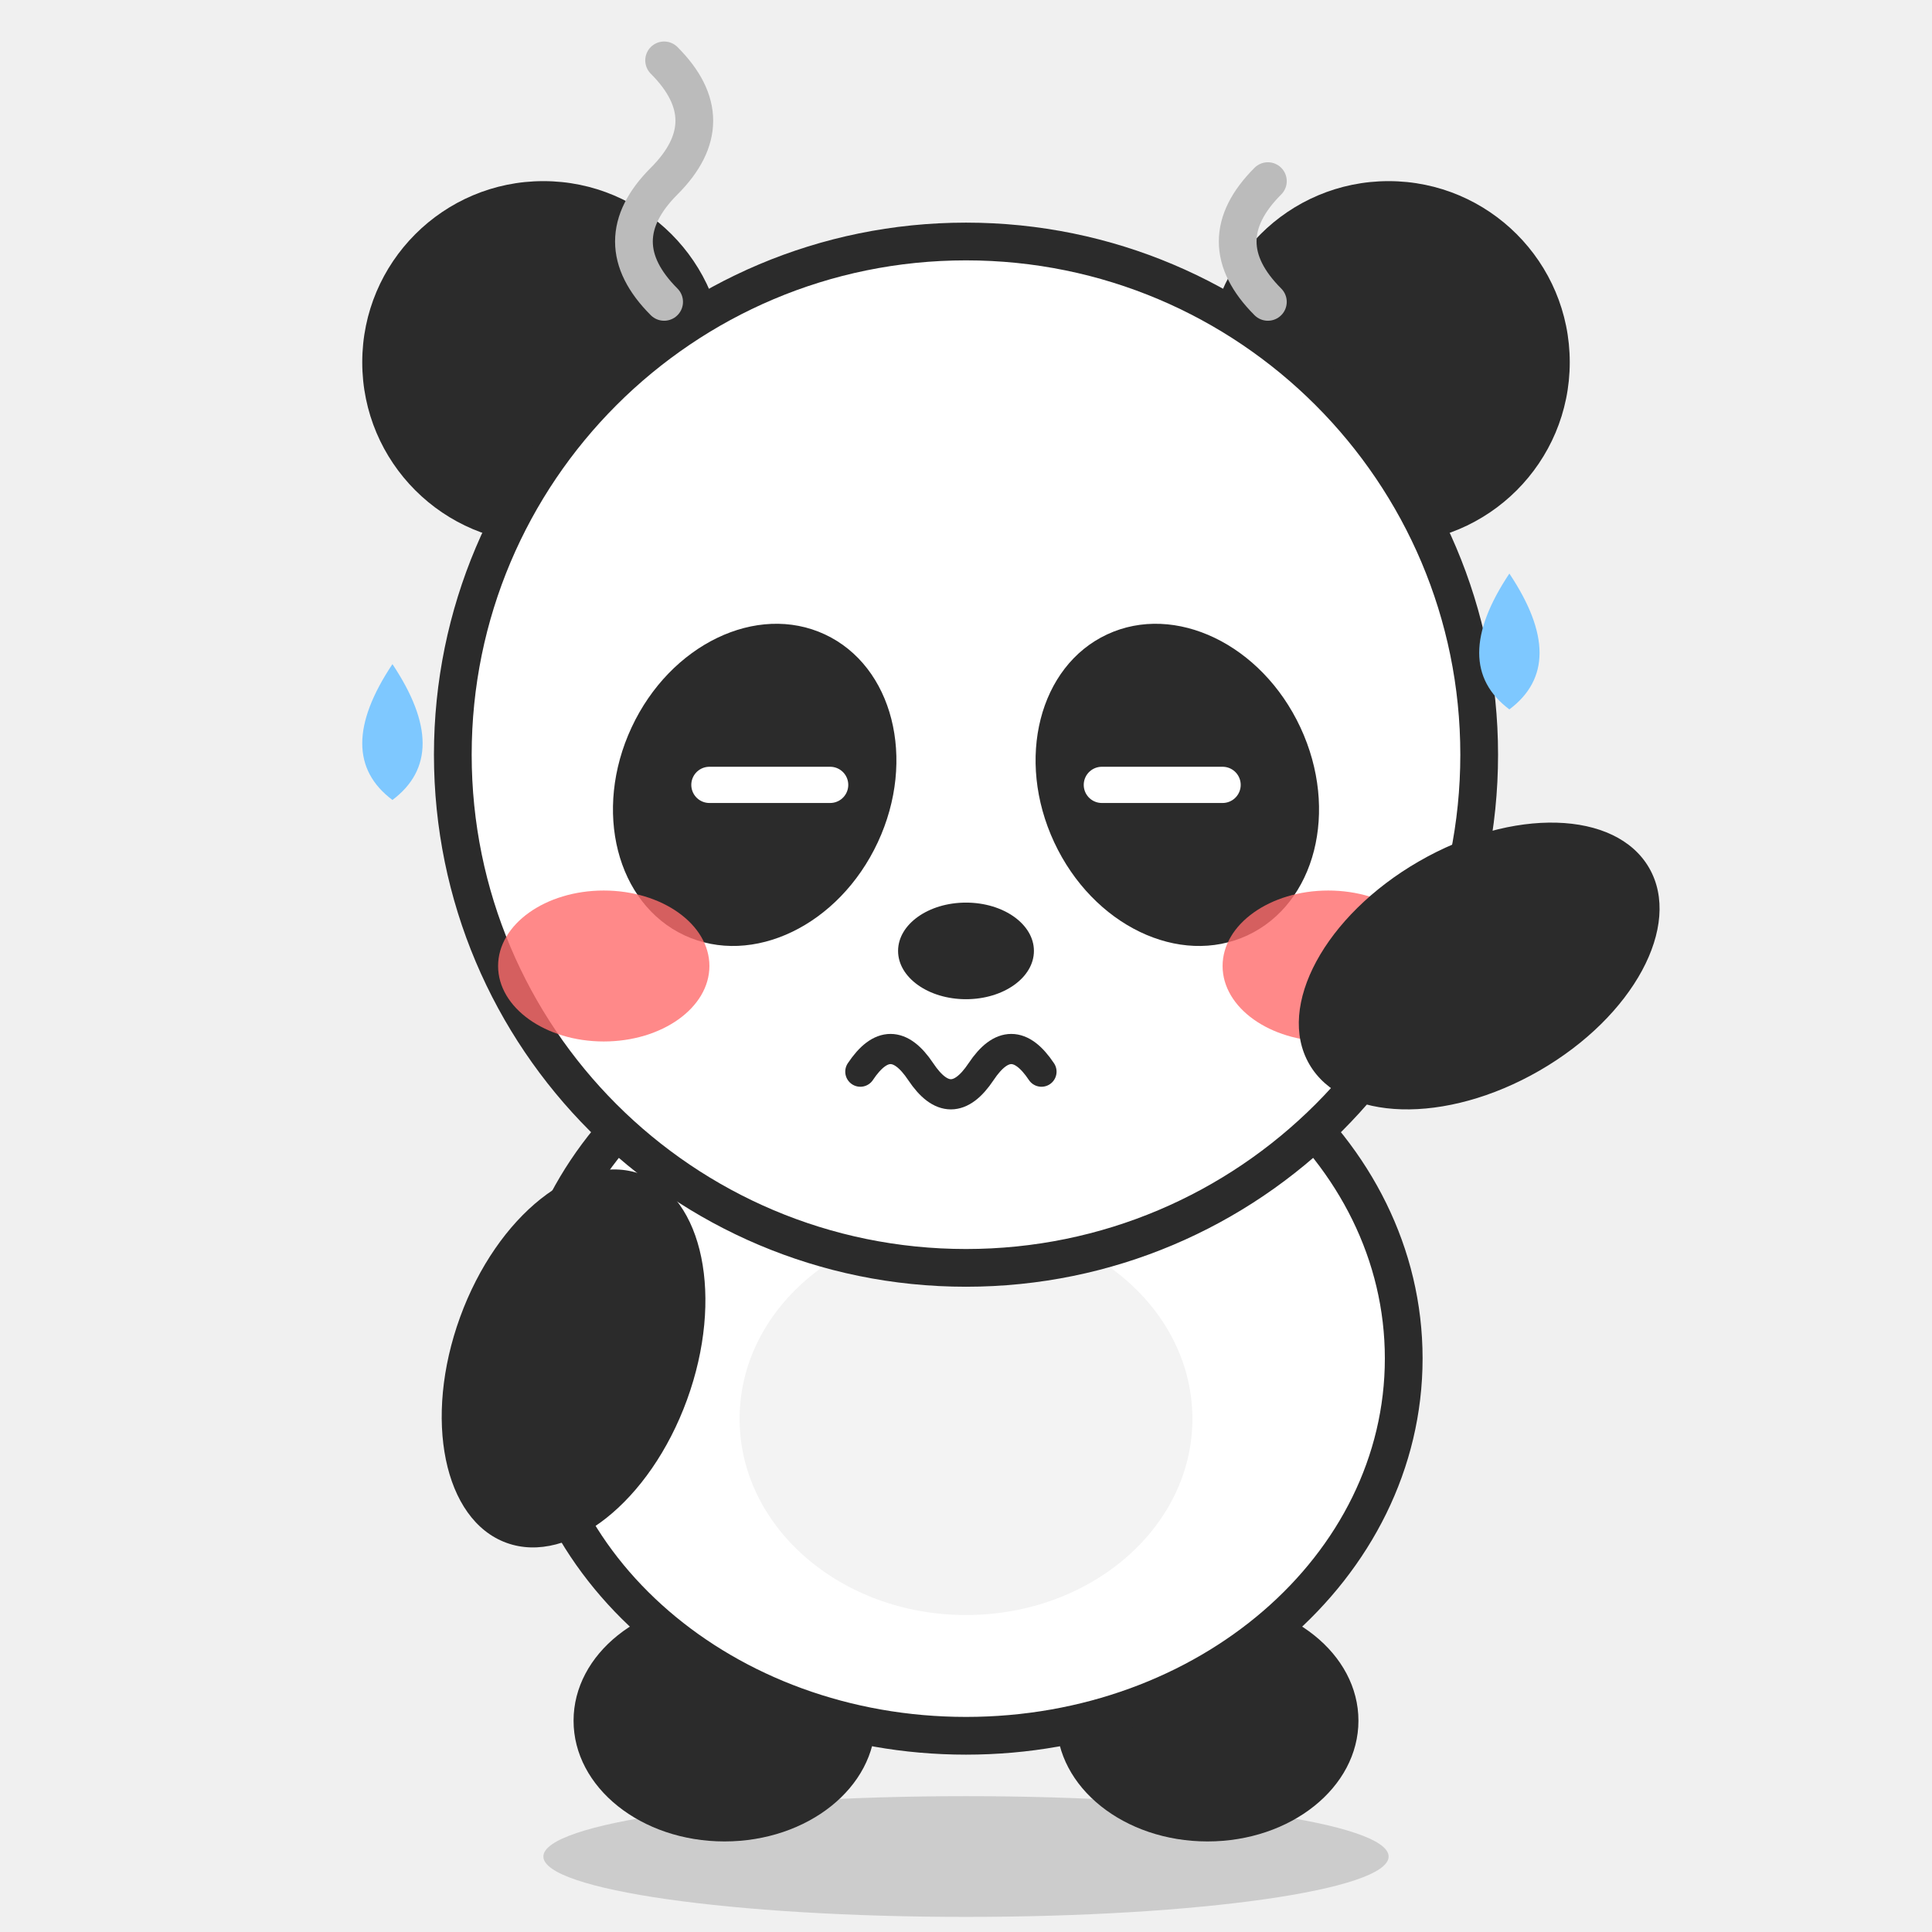
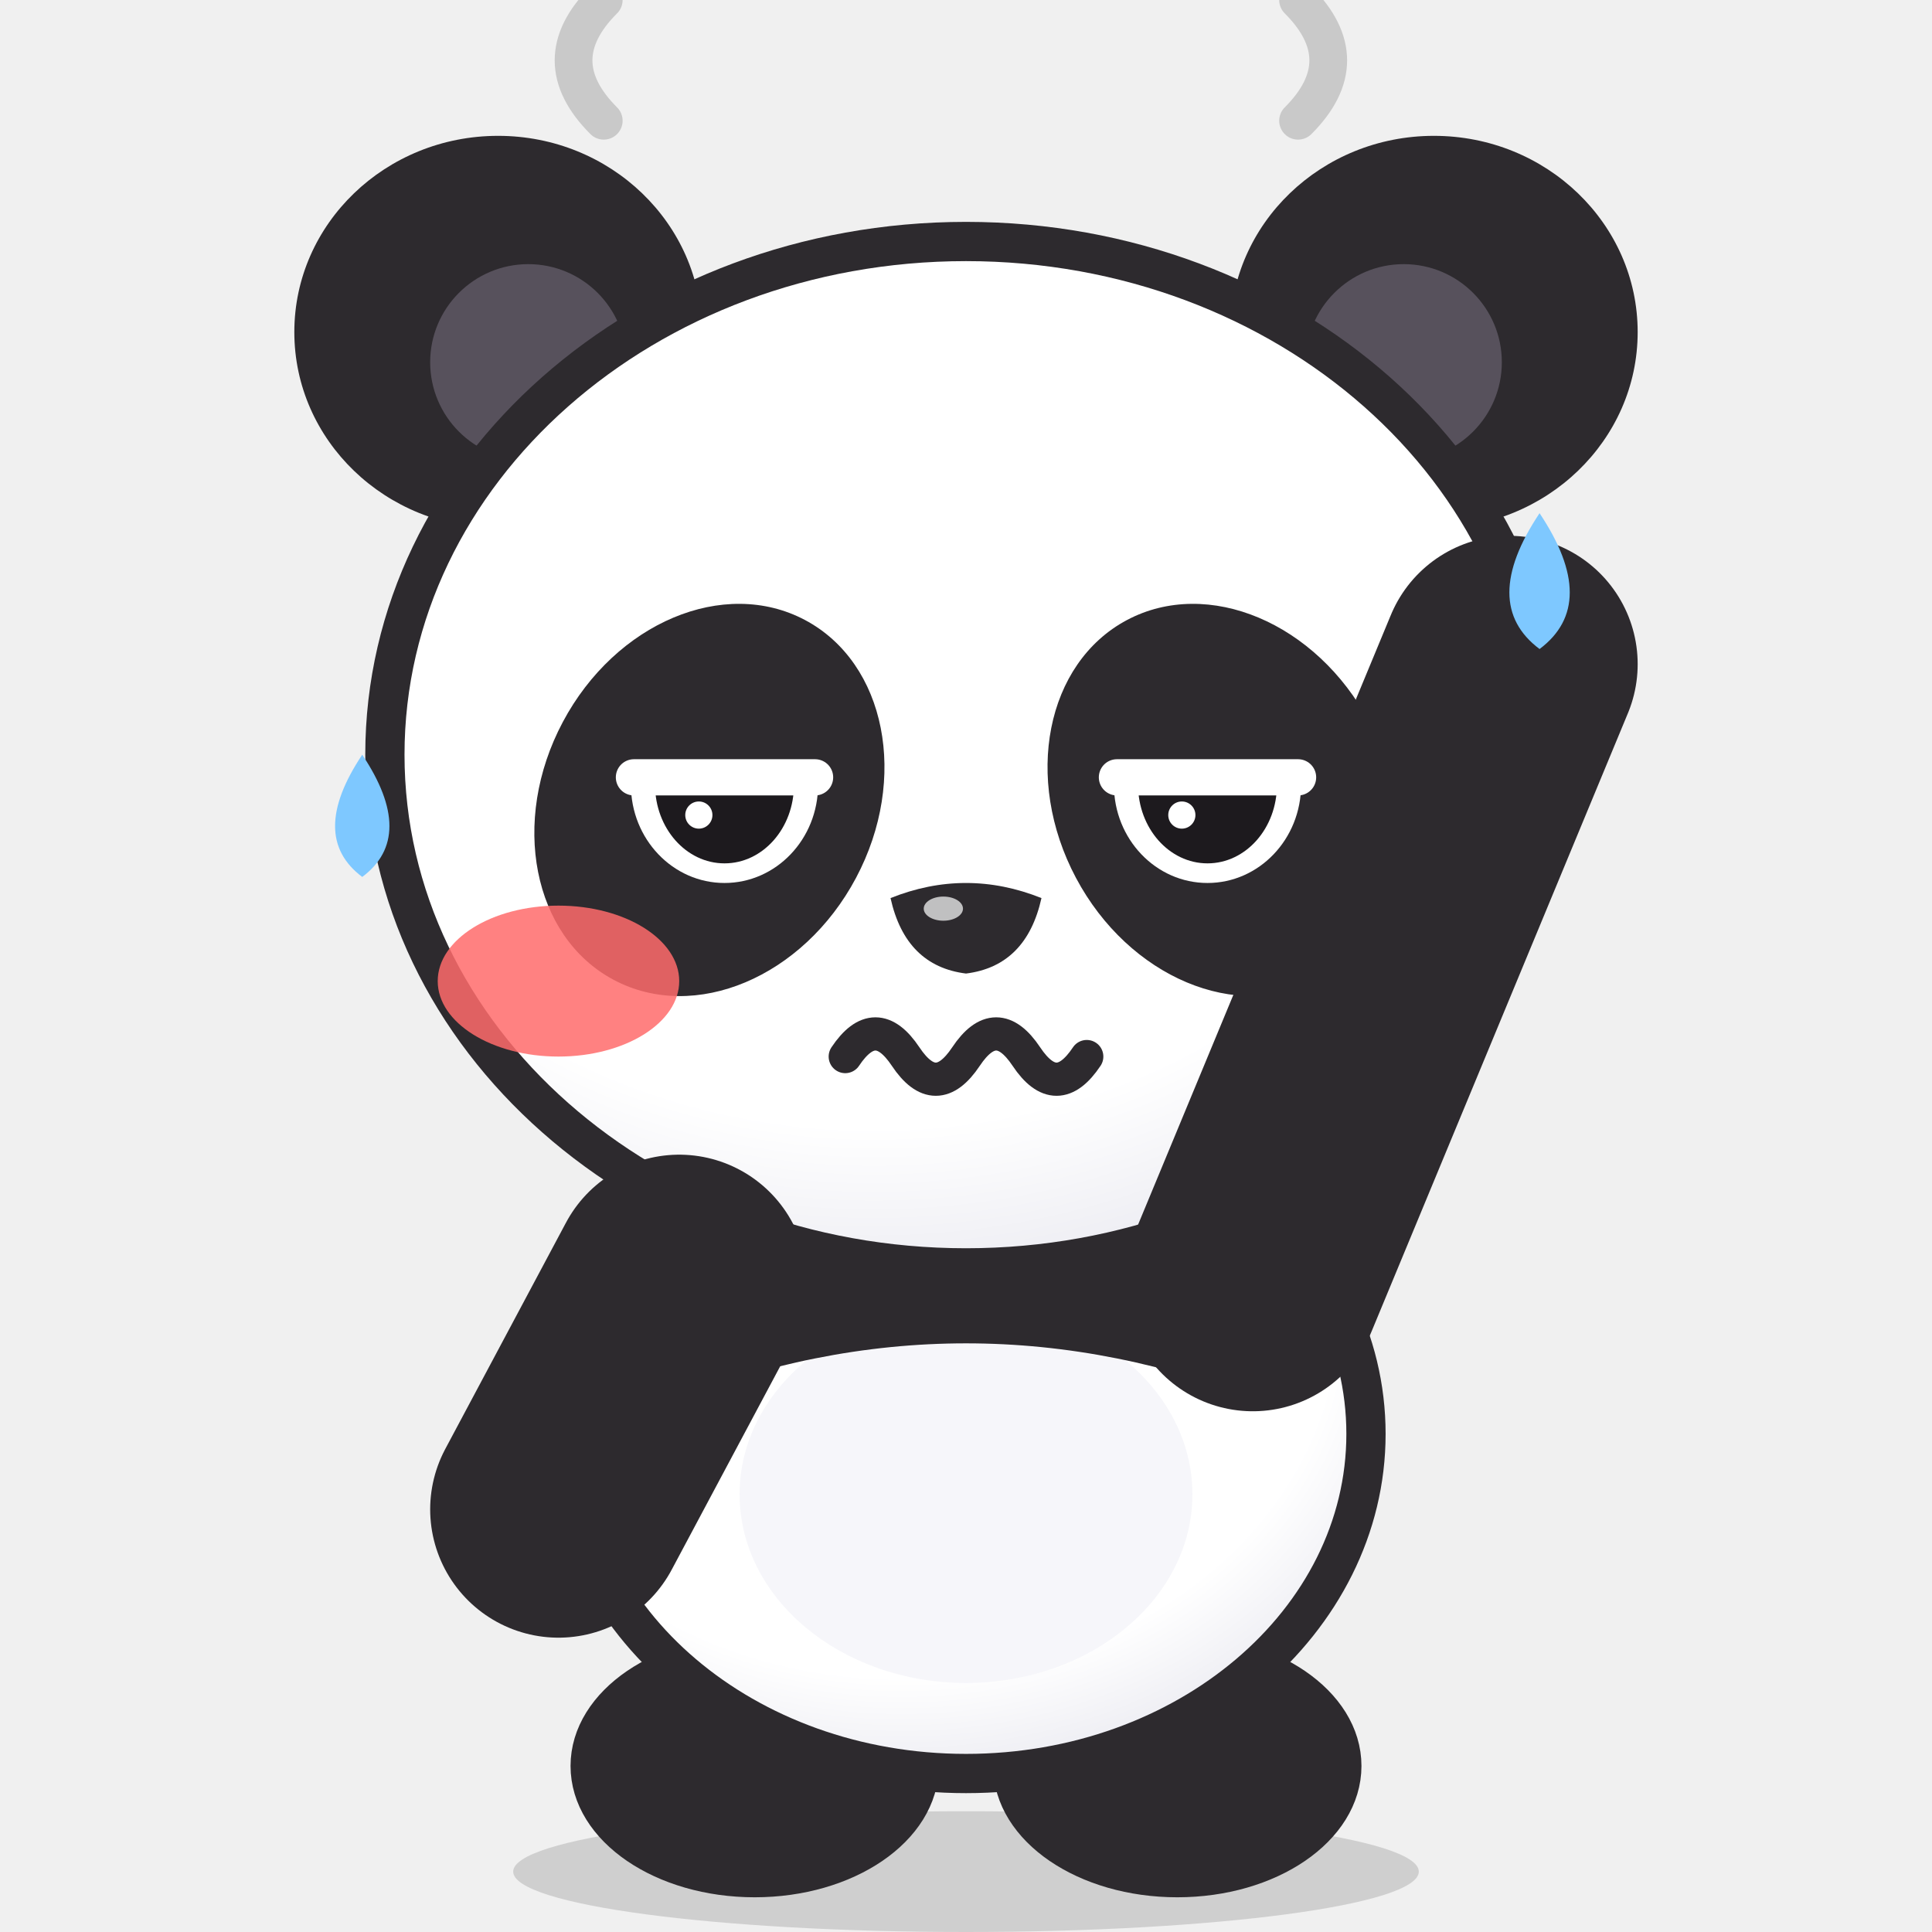
<svg xmlns="http://www.w3.org/2000/svg" viewBox="0 0 128 128" width="128" height="128">
-   <ellipse cx="64" cy="123" rx="28" ry="4" fill="#000" opacity=".15" />
-   <ellipse cx="48" cy="114" rx="10" ry="8" fill="#2b2b2b" transform="rotate(0 48 114)" />
-   <ellipse cx="80" cy="114" rx="10" ry="8" fill="#2b2b2b" transform="rotate(0 80 114)" />
-   <ellipse cx="64" cy="90" rx="29" ry="25" fill="#ffffff" stroke="#2b2b2b" stroke-width="2.5" />
-   <ellipse cx="64" cy="94" rx="15" ry="13" fill="#f3f3f3" />
-   <circle cx="36" cy="24" r="12" fill="#2b2b2b" />
-   <circle cx="92" cy="24" r="12" fill="#2b2b2b" />
-   <circle cx="64" cy="50" r="34" fill="#ffffff" stroke="#2b2b2b" stroke-width="2.5" />
-   <ellipse cx="50" cy="52" rx="9" ry="11" fill="#2b2b2b" transform="rotate(25 50 52)" />
-   <ellipse cx="78" cy="52" rx="9" ry="11" fill="#2b2b2b" transform="rotate(-25 78 52)" />
-   <path d="M47 52 h8" fill="none" stroke="#fff" stroke-width="2.4" stroke-linecap="round" />
-   <path d="M73 52 h8" fill="none" stroke="#fff" stroke-width="2.4" stroke-linecap="round" />
-   <ellipse cx="64" cy="63" rx="4.5" ry="3.2" fill="#2b2b2b" />
-   <path d="M57 71 q2 -3 4 0 q2 3 4 0 q2 -3 4 0" fill="none" stroke="#2b2b2b" stroke-width="2" stroke-linecap="round" />
-   <ellipse cx="40" cy="64" rx="7" ry="5" fill="#ff6b6b" opacity=".8" />
-   <ellipse cx="88" cy="64" rx="7" ry="5" fill="#ff6b6b" opacity=".8" />
-   <ellipse cx="38" cy="90" rx="8" ry="13" fill="#2b2b2b" transform="rotate(20 38 90)" />
-   <ellipse cx="98" cy="64" rx="8" ry="13" fill="#2b2b2b" transform="rotate(60 98 64)" />
-   <path d="M100 38 q-4 6 0 9 q4 -3 0 -9z" fill="#7ec8ff" />
-   <path d="M26 44 q-4 6 0 9 q4 -3 0 -9z" fill="#7ec8ff" />
-   <path d="M44 20 q-4 -4 0 -8 q4 -4 0 -8 M84 20 q-4 -4 0 -8" fill="none" stroke="#bbb" stroke-width="2.5" stroke-linecap="round" />
+   <defs>
+     <radialGradient id="furpandasweat0" cx="42%" cy="32%" r="75%">
+       <stop offset="0" stop-color="#ffffff" />
+       <stop offset="0.72" stop-color="#ffffff" />
+       <stop offset="1" stop-color="#e6e6ee" />
+     </radialGradient>
+   </defs>
+   <ellipse cx="64" cy="124" rx="30" ry="4" fill="#000" opacity=".14" />
+   <g transform="translate(0 0) scale(1) rotate(0 64 122)">
+     <ellipse cx="50" cy="117" rx="11" ry="7.5" fill="#2d2a2e" stroke="#2d2a2e" stroke-width="2.4" transform="rotate(0 50 117)" />
+     <ellipse cx="78" cy="117" rx="11" ry="7.5" fill="#2d2a2e" stroke="#2d2a2e" stroke-width="2.4" transform="rotate(0 78 117)" />
+     <ellipse cx="64" cy="95" rx="26.5" ry="22.5" fill="url(#furpandasweat0)" stroke="#2d2a2e" stroke-width="2.6" />
+     <ellipse cx="64" cy="99" rx="15" ry="12.5" fill="#f6f6fa" />
+     <path d="M38 83 q26 -12 52 0 q-2 8 -6 10 q-20 -8 -40 0 q-4 -2 -6 -10z" fill="#2d2a2e" />
+     <g transform="rotate(0 38 30)">
+       <ellipse cx="33" cy="22" rx="13.5" ry="13" fill="#2d2a2e" />
+       <ellipse cx="35" cy="24" rx="6.5" ry="6.5" fill="#57515c" />
+     </g>
+     <g transform="rotate(0 90 30)">
+       <ellipse cx="95" cy="22" rx="13.5" ry="13" fill="#2d2a2e" />
+       <ellipse cx="93" cy="24" rx="6.5" ry="6.5" fill="#57515c" />
+     </g>
+     <ellipse cx="64" cy="50" rx="38.5" ry="34" fill="url(#furpandasweat0)" stroke="#2d2a2e" stroke-width="2.6" />
+     <ellipse cx="47" cy="53" rx="11" ry="13.5" fill="#2d2a2e" transform="rotate(28 47 53)" />
+     <ellipse cx="81" cy="53" rx="11" ry="13.5" fill="#2d2a2e" transform="rotate(-28 81 53)" />
+     <ellipse cx="48" cy="52" rx="6.2" ry="6.5" fill="#fff" />
+     <ellipse cx="48" cy="52" rx="4.6" ry="5.2" fill="#1d1a1e" />
+     <ellipse cx="49.9" cy="49.8" rx="1.9" ry="1.9" fill="#fff" />
+     <ellipse cx="46.3" cy="54" rx="0.9" ry="0.9" fill="#fff" />
+     <path d="M40.5 44 h15 v7.5 h-15 z" fill="#2d2a2e" />
+     <path d="M42 51.5 h12" fill="none" stroke="#fff" stroke-width="2.4" stroke-linecap="round" stroke-linejoin="round" />
+     <ellipse cx="80" cy="52" rx="6.2" ry="6.5" fill="#fff" />
+     <ellipse cx="80" cy="52" rx="4.6" ry="5.2" fill="#1d1a1e" />
+     <ellipse cx="81.9" cy="49.8" rx="1.9" ry="1.9" fill="#fff" />
+     <ellipse cx="78.3" cy="54" rx="0.9" ry="0.9" fill="#fff" />
+     <path d="M72.5 44 h15 v7.5 h-15 z" fill="#2d2a2e" />
+     <path d="M74 51.5 h12" fill="none" stroke="#fff" stroke-width="2.4" stroke-linecap="round" stroke-linejoin="round" />
+     <ellipse cx="37" cy="65" rx="8" ry="5" fill="#ff6b6b" opacity="0.85" />
+     <ellipse cx="91" cy="65" rx="8" ry="5" fill="#ff6b6b" opacity="0.85" />
+     <path d="M59 59.5 q5 -2 10 0 q-1 4.5 -5 5 q-4 -0.5 -5 -5z" fill="#2d2a2e" />
+     <ellipse cx="62.5" cy="60.2" rx="1.3" ry="0.8" fill="#fff" opacity=".7" />
+     <path d="M56 70 q2 -3 4 0 q2 3 4 0 q2 -3 4 0 q2 3 4 0" fill="none" stroke="#2d2a2e" stroke-width="2.2" stroke-linecap="round" stroke-linejoin="round" />
+     <line x1="45" y1="85" x2="37" y2="100" stroke-linecap="round" stroke="#2d2a2e" stroke-width="17" />
+     <line x1="45" y1="85" x2="37" y2="100" stroke-linecap="round" stroke="#2d2a2e" stroke-width="12" />
+     <line x1="83" y1="85" x2="100" y2="44" stroke-linecap="round" stroke="#2d2a2e" stroke-width="17" />
+     <line x1="83" y1="85" x2="100" y2="44" stroke-linecap="round" stroke="#2d2a2e" stroke-width="12" />
+     <path transform="translate(102 34) scale(1)" d="M0 0 q-4 6 0 9 q4 -3 0 -9z" fill="#7ec8ff" />
+     <path transform="translate(24 50) scale(0.9)" d="M0 0 q-4 6 0 9 q4 -3 0 -9z" fill="#7ec8ff" />
+     <path d="M40 8 q-4 -4 0 -8 M86 8 q4 -4 0 -8" fill="none" stroke="#c9c9c9" stroke-width="2.5" stroke-linecap="round" />
+   </g>
</svg>
